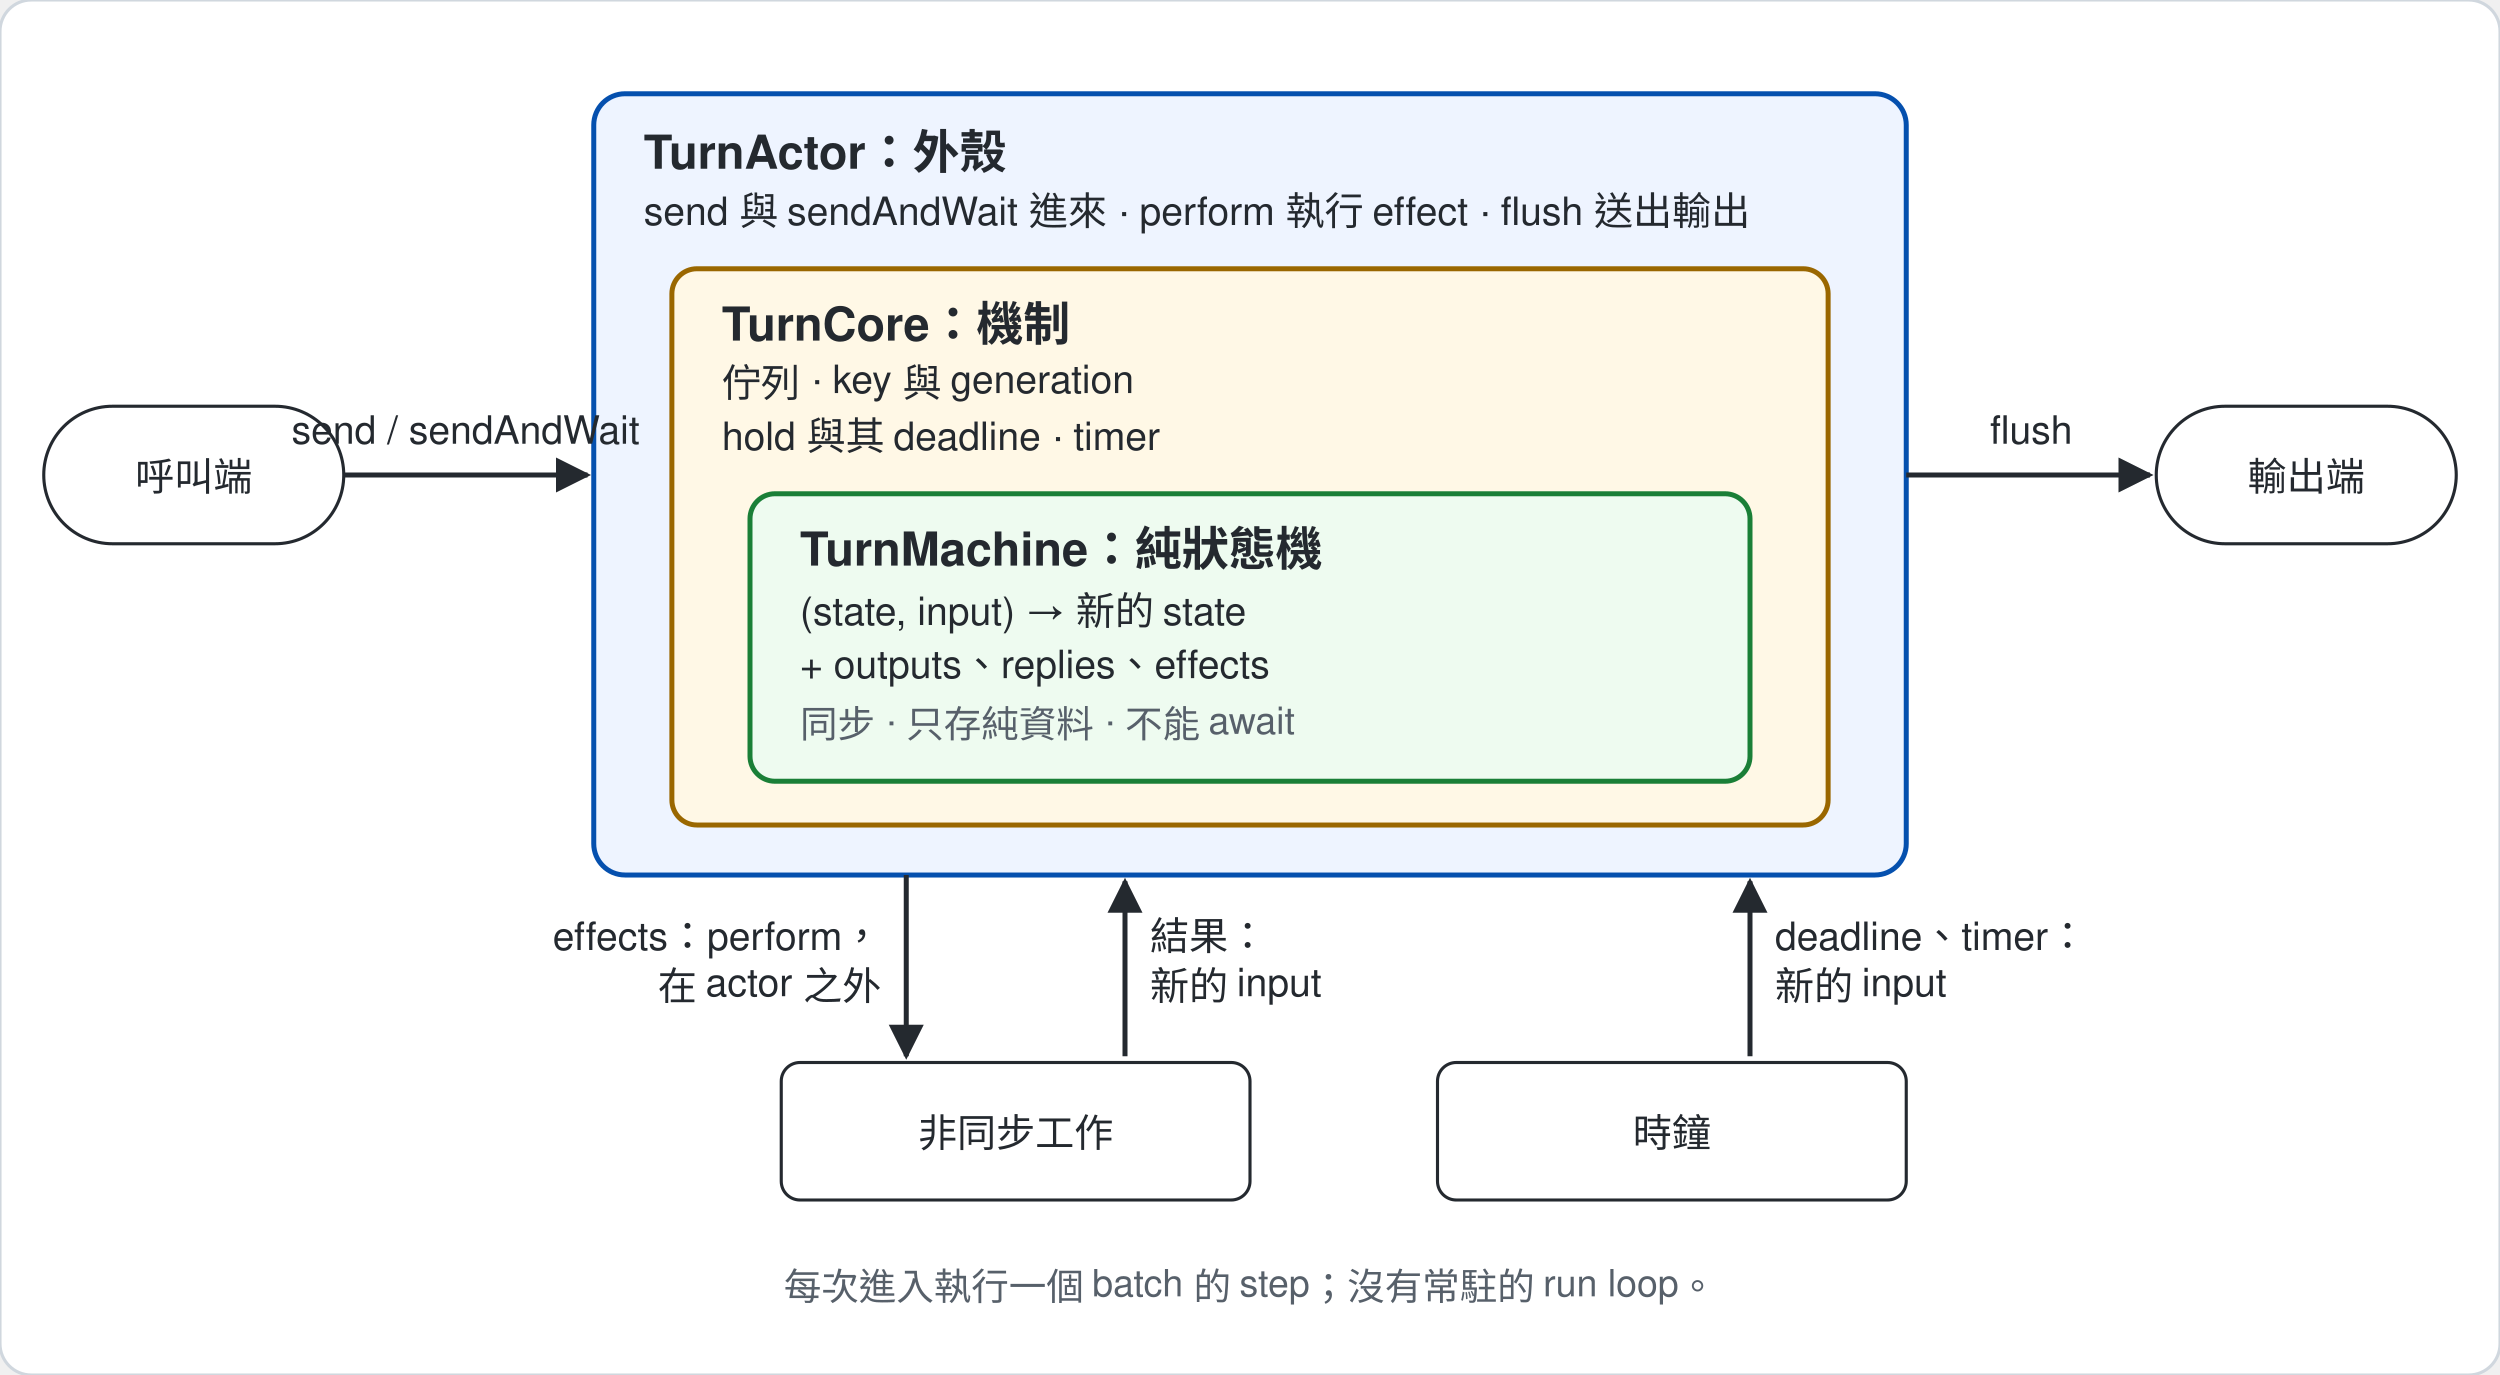
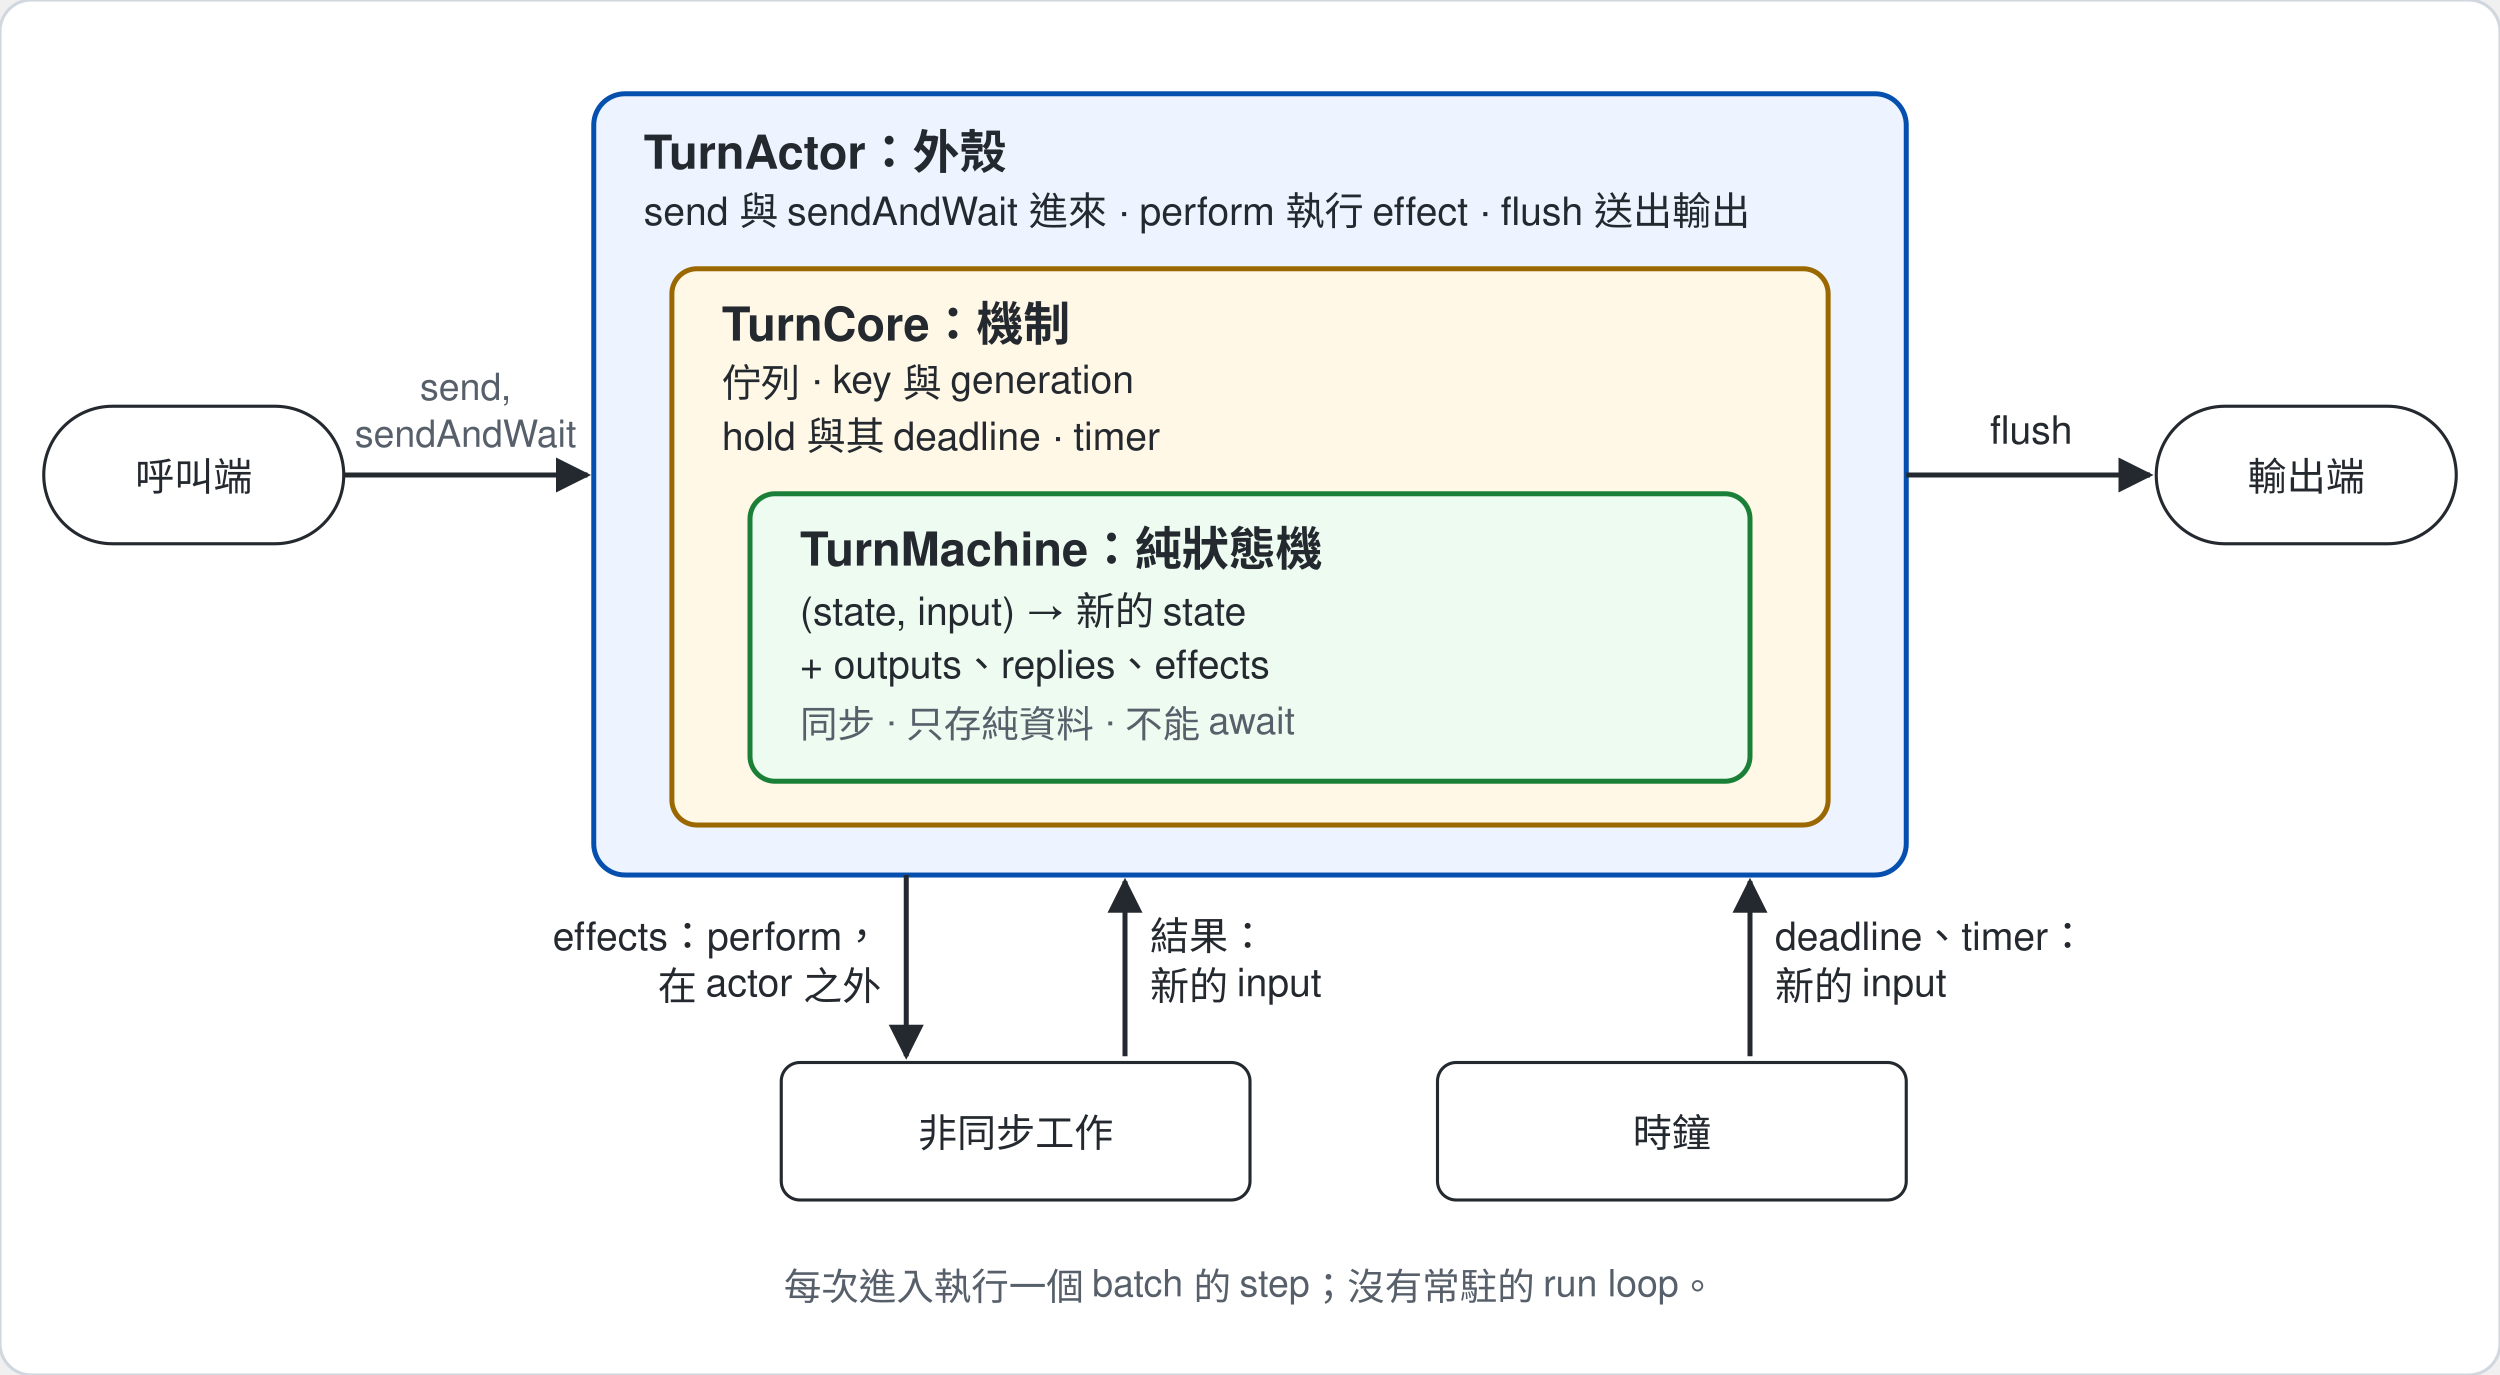
<svg xmlns="http://www.w3.org/2000/svg" viewBox="0 0 800 440" width="800" height="440" role="img" aria-label="各部分如何組合：TurnActor、TurnCore 與 TurnMachine">
  <defs>
    <marker id="a" viewBox="0 0 10 10" refX="9" refY="5" markerWidth="7" markerHeight="7" orient="auto-start-reverse">
      <path d="M0,0 L10,5 L0,10 z" fill="#24292f" />
    </marker>
  </defs>
  <style>
    text { font-family: -apple-system, "Segoe UI", Helvetica, Arial, "PingFang TC", "Noto Sans CJK TC", sans-serif; fill: #24292f; }
    .t { font-size: 15px; font-weight: 600; }
    .s { font-size: 12.5px; }
    .n { font-size: 12px; fill: #57606a; }
    .l { stroke: #24292f; stroke-width: 1.6; fill: none; marker-end: url(#a); }
  </style>
  <rect x="0" y="0" width="800" height="440" rx="10" fill="#ffffff" stroke="#d0d7de" />
  <rect x="190" y="30" width="420" height="250" rx="10" fill="#eef4ff" stroke="#0550ae" stroke-width="1.6" />
  <text class="t" x="206" y="54">TurnActor：外殼</text>
  <text class="s" x="206" y="72">send 與 sendAndWait 進來 · perform 執行 effect · flush 送出輸出</text>
  <rect x="215" y="86" width="370" height="178" rx="8" fill="#fff8e6" stroke="#9a6700" stroke-width="1.6" />
  <text class="t" x="231" y="109">TurnCore：機制</text>
  <text class="s" x="231" y="127">佇列 · key 與 generation</text>
  <text class="s" x="231" y="144">hold 與其 deadline · timer</text>
  <rect x="240" y="158" width="320" height="92" rx="8" fill="#eefbf0" stroke="#1a7f37" stroke-width="1.6" />
  <text class="t" x="256" y="181">TurnMachine：純狀態機</text>
  <text class="s" x="256" y="200">(state, input) → 新的 state</text>
  <text class="s" x="256" y="217">+ outputs、replies、effects</text>
  <text class="n" x="256" y="236">同步 · 只存純資料 · 不能 await</text>
  <rect x="14" y="130" width="96" height="44" rx="22" fill="#ffffff" stroke="#24292f" />
  <text class="s" x="62" y="157" text-anchor="middle">呼叫端</text>
  <path class="l" d="M110,152 L188,152" />
-   <text class="s" x="149" y="142" text-anchor="middle">send / sendAndWait</text>
+   <text class="n" x="149" y="128" text-anchor="middle">send,</text>
+   <text class="n" x="149" y="143" text-anchor="middle">sendAndWait</text>
  <rect x="690" y="130" width="96" height="44" rx="22" fill="#ffffff" stroke="#24292f" />
  <text class="s" x="738" y="157" text-anchor="middle">輸出端</text>
  <path class="l" d="M610,152 L688,152" />
  <text class="s" x="650" y="142" text-anchor="middle">flush</text>
  <rect x="250" y="340" width="150" height="44" rx="6" fill="#ffffff" stroke="#24292f" />
  <text class="s" x="325" y="367" text-anchor="middle">非同步工作</text>
  <rect x="460" y="340" width="150" height="44" rx="6" fill="#ffffff" stroke="#24292f" />
  <text class="s" x="535" y="367" text-anchor="middle">時鐘</text>
  <path class="l" d="M290,280 L290,338" />
  <text class="s" x="282" y="304" text-anchor="end">effects：perform，</text>
  <text class="s" x="282" y="320" text-anchor="end">在 actor 之外</text>
  <path class="l" d="M360,338 L360,282" />
  <text class="s" x="368" y="304">結果：</text>
  <text class="s" x="368" y="320">新的 input</text>
  <path class="l" d="M560,338 L560,282" />
  <text class="s" x="568" y="304">deadline、timer：</text>
  <text class="s" x="568" y="320">新的 input</text>
  <text class="n" x="400" y="416" text-anchor="middle">每次進入執行一個 batch 的 step；沒有常駐的 run loop。</text>
</svg>
